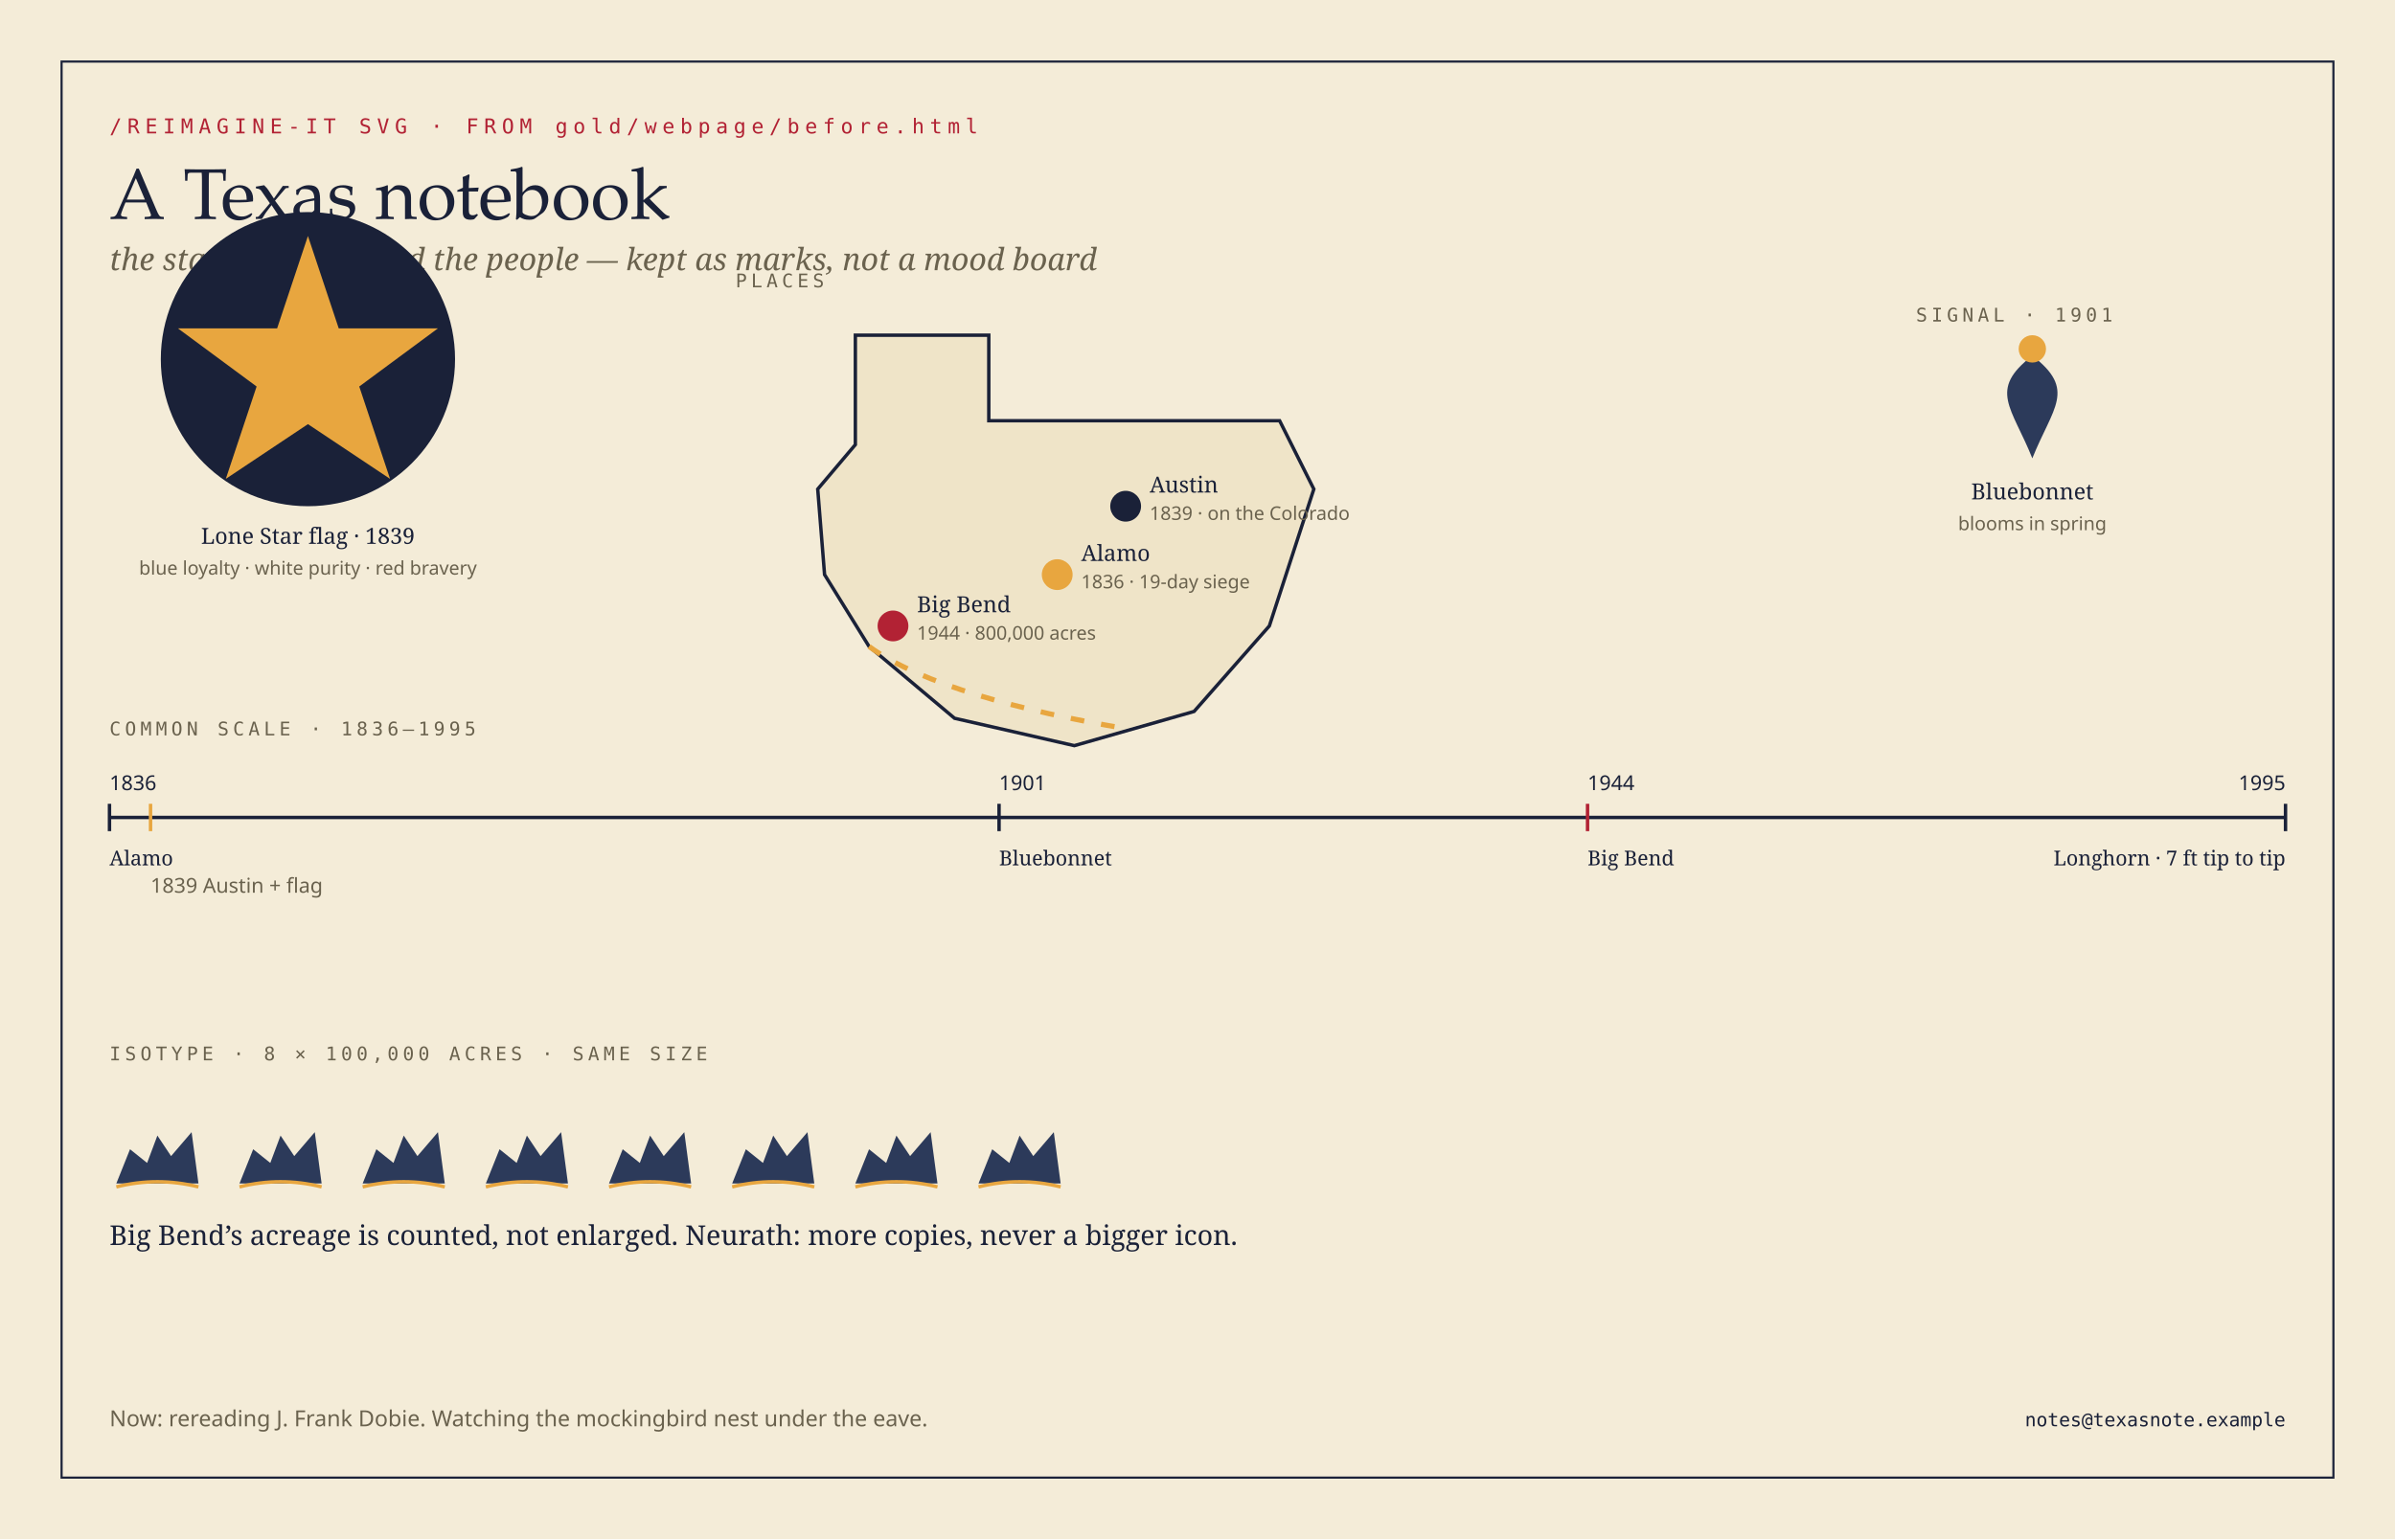
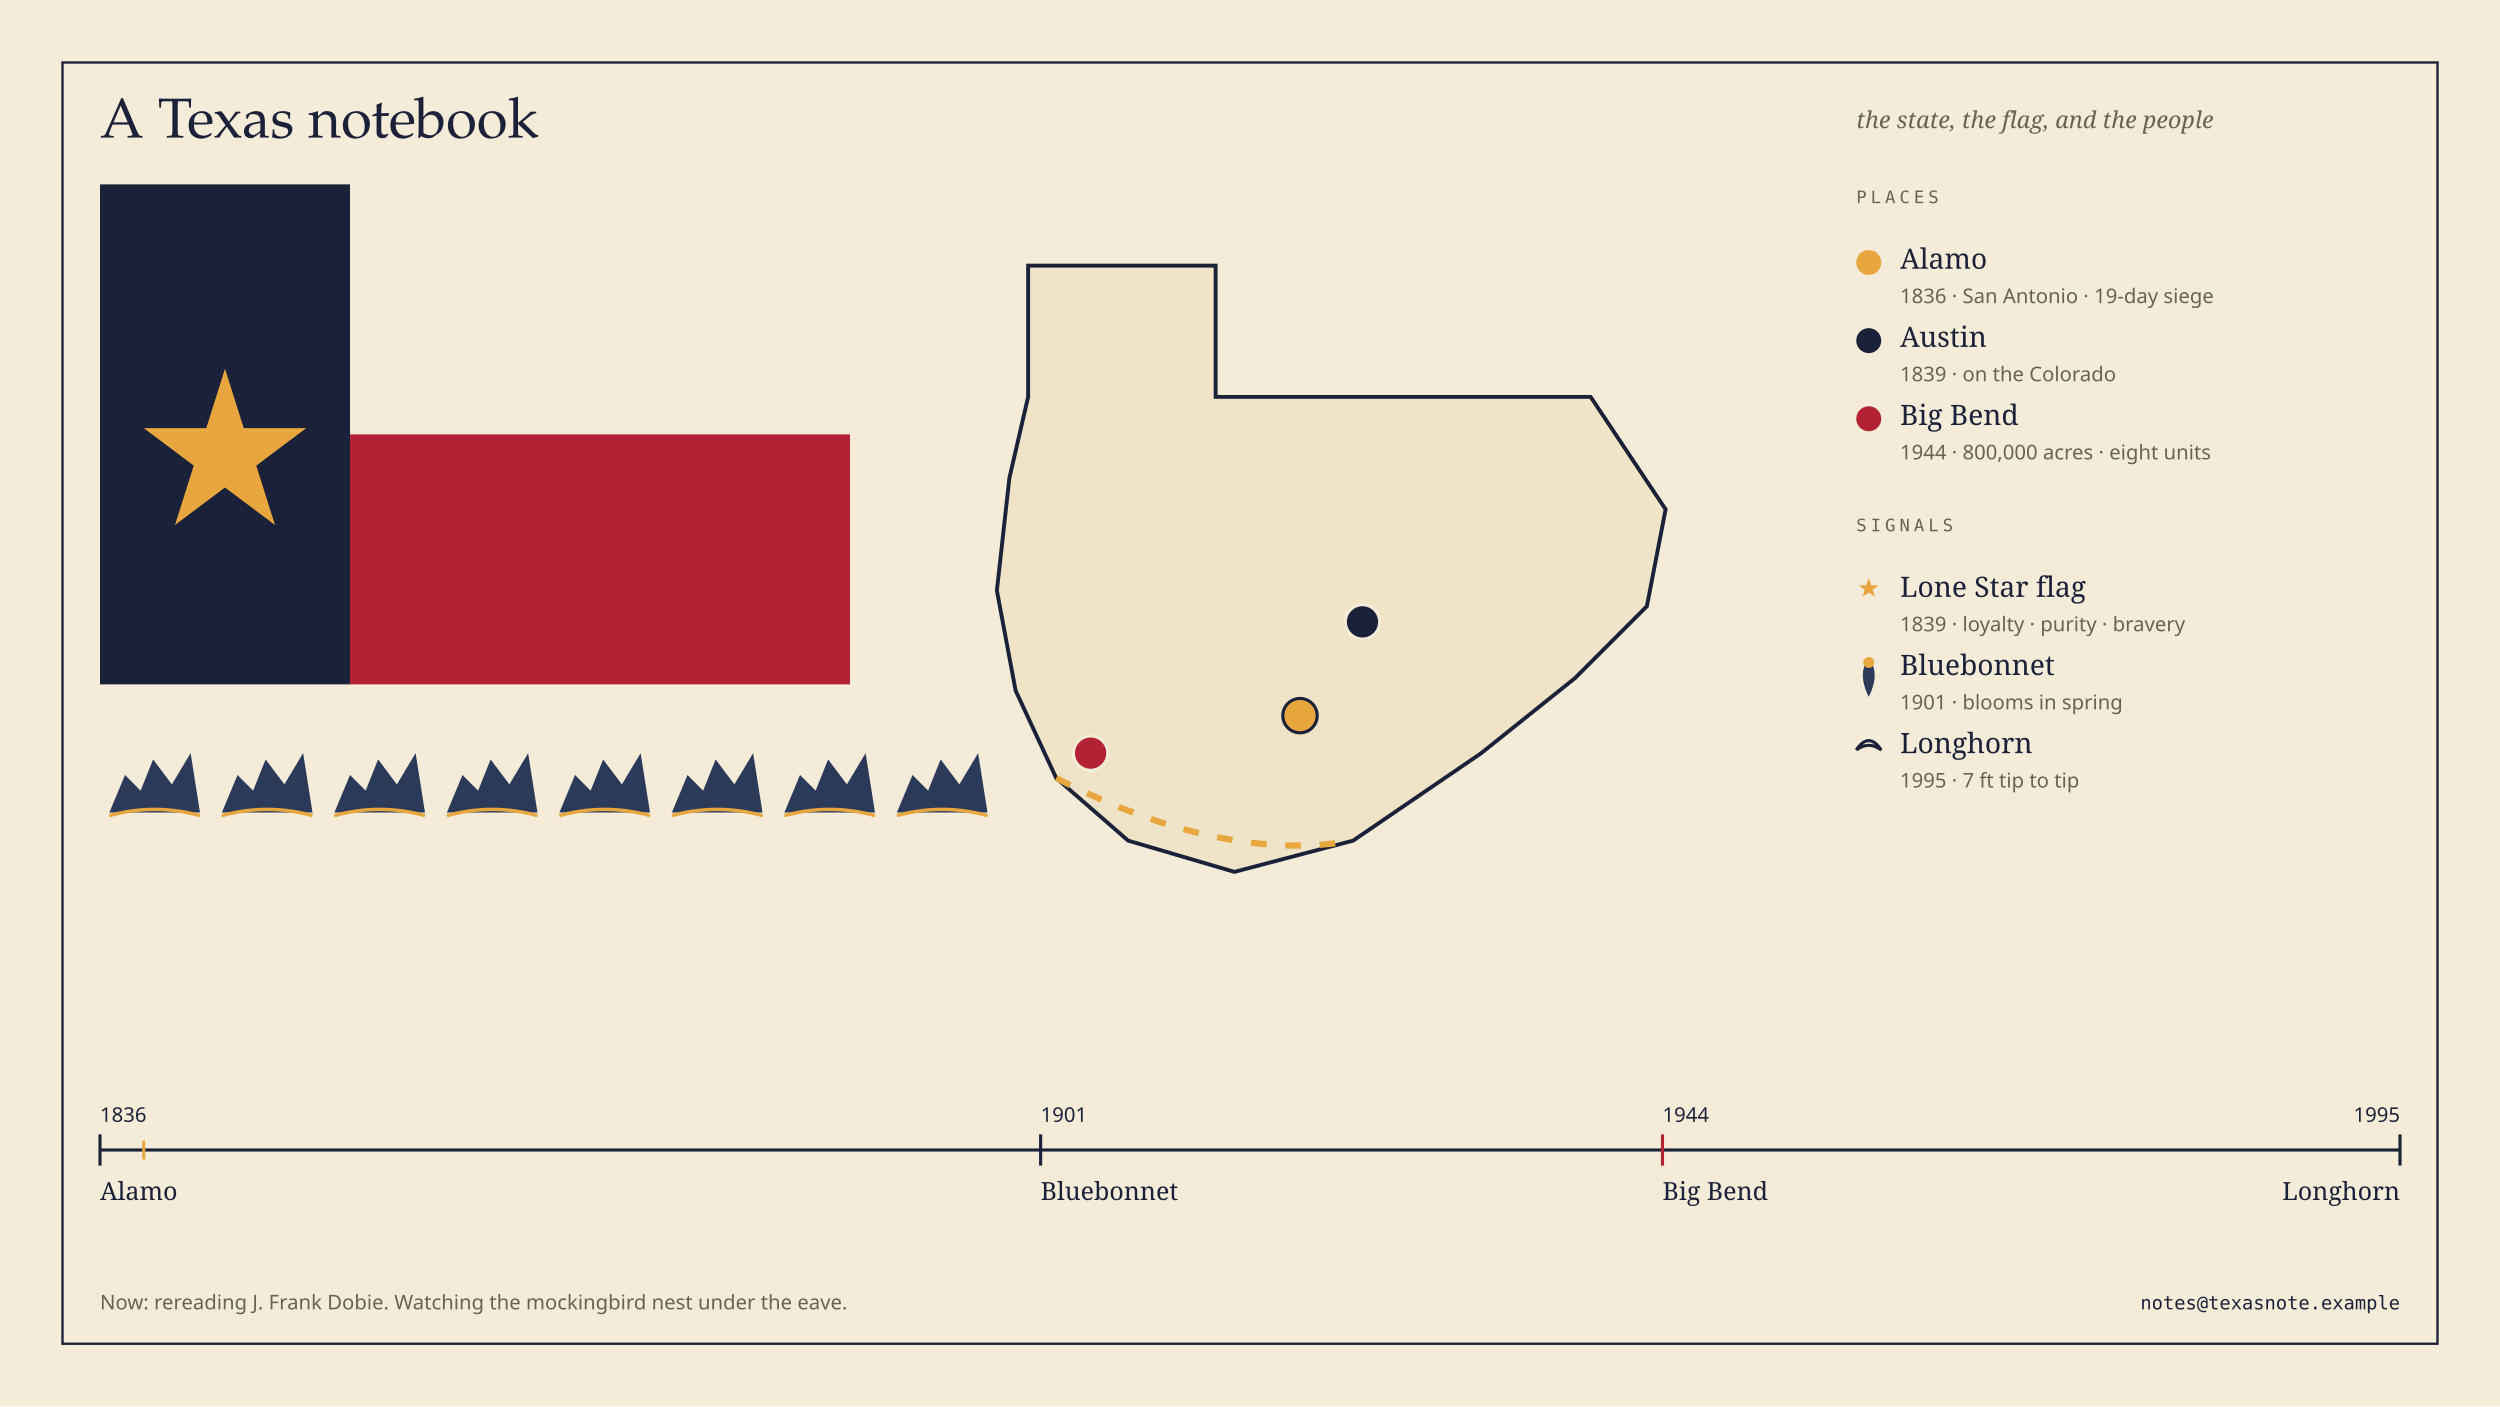
- <svg xmlns="http://www.w3.org/2000/svg" viewBox="0 0 1400 900" role="img" aria-labelledby="title desc">
+ <svg xmlns="http://www.w3.org/2000/svg" viewBox="0 0 1600 900" role="img" aria-labelledby="title desc">
  <style>
-     :root { color-scheme: light; }
-     .pulse { transform-origin: 180px 210px; animation: pulse 2.8s ease-in-out infinite; }
-     .bloom { transform-origin: 1188px 248px; animation: sway 3.2s ease-in-out infinite; }
-     .river { stroke-dasharray: 8 10; animation: flow 6s linear infinite; }
-     @keyframes pulse { 0%,100% { transform: scale(1); } 50% { transform: scale(1.06); } }
-     @keyframes sway { 0%,100% { transform: rotate(-4deg); } 50% { transform: rotate(5deg); } }
-     @keyframes flow { to { stroke-dashoffset: -72; } }
+     .river { stroke-dasharray: 10 12; animation: flow 7s linear infinite; }
+     .star { transform-origin: 80px 168px; animation: pulse 2.8s ease-in-out infinite; }
+     @keyframes pulse { 0%,100% { transform: scale(1); } 50% { transform: scale(1.05); } }
+     @keyframes flow { to { stroke-dashoffset: -88; } }
    @media (prefers-reduced-motion: reduce) {
-       .pulse, .bloom, .river { animation: none; }
+       .river, .star { animation: none; }
    }
  </style>
-   <rect width="1400" height="900" fill="#f4ecd8" />
-   <rect x="36" y="36" width="1328" height="828" fill="none" stroke="#1a2138" stroke-width="1.25" />
-   <text x="64" y="78" fill="#b22234" font-family="ui-monospace, Consolas, monospace" font-size="12" letter-spacing="3.2">/REIMAGINE-IT SVG · FROM gold/webpage/before.html</text>
-   <text x="64" y="128" fill="#1a2138" font-family="Iowan Old Style, Palatino, Georgia, serif" font-size="42">A Texas notebook</text>
-   <text x="64" y="158" fill="#6a624e" font-family="Georgia, serif" font-size="18" font-style="italic">the state, the flag, and the people — kept as marks, not a mood board</text>
-   <g class="pulse" aria-hidden="true">
-     <circle cx="180" cy="210" r="86" fill="#1a2138" />
-     <path d="M180 138 L198 192 L256 192 L210 226 L228 280 L180 248 L132 280 L150 226 L104 192 L162 192 Z" fill="#e8a63f" />
-     <text x="180" y="318" text-anchor="middle" fill="#1a2138" font-family="Georgia, serif" font-size="13">Lone Star flag · 1839</text>
-     <text x="180" y="336" text-anchor="middle" fill="#6a624e" font-family="ui-sans-serif, Segoe UI, sans-serif" font-size="11">blue loyalty · white purity · red bravery</text>
-   </g>
-   <g transform="translate(430,168)" aria-hidden="true">
-     <text x="0" y="0" fill="#6a624e" font-family="ui-monospace, Consolas, monospace" font-size="11" letter-spacing="2.4">PLACES</text>
-     <path d="M70 28 H148 V78 H318 L338 118 L312 198 L268 248 L198 268 L128 252 L78 210 L52 168 L48 118 L70 92 Z" fill="#efe4c8" stroke="#1a2138" stroke-width="2" />
-     <path class="river" d="M78 210 C 108 232, 168 248, 228 258" fill="none" stroke="#e8a63f" stroke-width="3" />
-     <g transform="translate(92,198)">
-       <circle r="9" fill="#b22234" />
-       <text x="14" y="-8" fill="#1a2138" font-family="Georgia, serif" font-size="13">Big Bend</text>
-       <text x="14" y="8" fill="#6a624e" font-family="ui-sans-serif, Segoe UI, sans-serif" font-size="11">1944 · 800,000 acres</text>
-     </g>
-     <g transform="translate(188,168)">
-       <circle r="9" fill="#e8a63f" />
-       <text x="14" y="-8" fill="#1a2138" font-family="Georgia, serif" font-size="13">Alamo</text>
-       <text x="14" y="8" fill="#6a624e" font-family="ui-sans-serif, Segoe UI, sans-serif" font-size="11">1836 · 19-day siege</text>
-     </g>
-     <g transform="translate(228,128)">
-       <circle r="9" fill="#1a2138" />
-       <text x="14" y="-8" fill="#1a2138" font-family="Georgia, serif" font-size="13">Austin</text>
-       <text x="14" y="8" fill="#6a624e" font-family="ui-sans-serif, Segoe UI, sans-serif" font-size="11">1839 · on the Colorado</text>
+   <rect width="1600" height="900" fill="#f4ecd8" />
+   <rect x="40" y="40" width="1520" height="820" fill="none" stroke="#1a2138" stroke-width="1.5" />
+   <text x="64" y="88" fill="#1a2138" font-family="Iowan Old Style, Palatino, Georgia, serif" font-size="36">A Texas notebook</text>
+   <text x="1188" y="82" fill="#6a624e" font-family="Georgia, serif" font-size="15" font-style="italic">the state, the flag, and the people</text>
+   <g transform="translate(64,118)" aria-hidden="true">
+     <rect width="160" height="320" fill="#1a2138" />
+     <rect x="160" width="320" height="160" fill="#f4ecd8" />
+     <rect x="160" y="160" width="320" height="160" fill="#b22234" />
+     <g class="star">
+       <path fill="#e8a63f" d="M80,118 L92,156 L132,156 L100,180 L112,218 L80,194 L48,218 L60,180 L28,156 L68,156 Z" />
    </g>
  </g>
-   <g class="bloom" aria-hidden="true">
-     <text x="1120" y="188" fill="#6a624e" font-family="ui-monospace, Consolas, monospace" font-size="11" letter-spacing="2.4">SIGNAL · 1901</text>
-     <path d="M1188 268 C1176 238, 1162 228, 1188 208 C1214 228, 1200 238, 1188 268 Z" fill="#2c3a5a" />
-     <circle cx="1188" cy="204" r="8" fill="#e8a63f" />
-     <text x="1188" y="292" text-anchor="middle" fill="#1a2138" font-family="Georgia, serif" font-size="13">Bluebonnet</text>
-     <text x="1188" y="310" text-anchor="middle" fill="#6a624e" font-family="ui-sans-serif, Segoe UI, sans-serif" font-size="11">blooms in spring</text>
-   </g>
-   <g transform="translate(64,430)" aria-hidden="true">
-     <text x="0" y="0" fill="#6a624e" font-family="ui-monospace, Consolas, monospace" font-size="11" letter-spacing="2.4">COMMON SCALE · 1836–1995</text>
-     <line x1="0" y1="48" x2="1272" y2="48" stroke="#1a2138" stroke-width="2" />
-     <g font-family="ui-sans-serif, Segoe UI, sans-serif" font-size="12" fill="#1a2138">
-       <g transform="translate(0,48)">
-         <line y1="-8" y2="8" stroke="#1a2138" stroke-width="2" />
-         <text y="-16">1836</text>
-         <text y="28" font-family="Georgia, serif">Alamo</text>
+   <g transform="translate(64,468)" aria-hidden="true">
+     <g fill="#2c3a5a" stroke="none">
+       <g transform="translate(0,0)">
+         <path d="M6 52 L16 28 L26 38 L34 18 L46 34 L58 14 L64 52 Z" />
+         <path d="M6 54 Q35 46 64 54" fill="none" stroke="#e8a63f" stroke-width="2.2" />
      </g>
-       <g transform="translate(24,48)">
-         <line y1="-8" y2="8" stroke="#e8a63f" stroke-width="2" />
-         <text y="44" fill="#6a624e">1839 Austin + flag</text>
+       <g transform="translate(72,0)">
+         <path d="M6 52 L16 28 L26 38 L34 18 L46 34 L58 14 L64 52 Z" />
+         <path d="M6 54 Q35 46 64 54" fill="none" stroke="#e8a63f" stroke-width="2.2" />
      </g>
-       <g transform="translate(520,48)">
-         <line y1="-8" y2="8" stroke="#1a2138" stroke-width="2" />
-         <text y="-16">1901</text>
-         <text y="28" font-family="Georgia, serif">Bluebonnet</text>
+       <g transform="translate(144,0)">
+         <path d="M6 52 L16 28 L26 38 L34 18 L46 34 L58 14 L64 52 Z" />
+         <path d="M6 54 Q35 46 64 54" fill="none" stroke="#e8a63f" stroke-width="2.2" />
      </g>
-       <g transform="translate(864,48)">
-         <line y1="-8" y2="8" stroke="#b22234" stroke-width="2" />
-         <text y="-16">1944</text>
-         <text y="28" font-family="Georgia, serif">Big Bend</text>
+       <g transform="translate(216,0)">
+         <path d="M6 52 L16 28 L26 38 L34 18 L46 34 L58 14 L64 52 Z" />
+         <path d="M6 54 Q35 46 64 54" fill="none" stroke="#e8a63f" stroke-width="2.2" />
      </g>
-       <g transform="translate(1272,48)">
-         <line y1="-8" y2="8" stroke="#1a2138" stroke-width="2" />
-         <text y="-16" text-anchor="end">1995</text>
-         <text y="28" text-anchor="end" font-family="Georgia, serif">Longhorn · 7 ft tip to tip</text>
+       <g transform="translate(288,0)">
+         <path d="M6 52 L16 28 L26 38 L34 18 L46 34 L58 14 L64 52 Z" />
+         <path d="M6 54 Q35 46 64 54" fill="none" stroke="#e8a63f" stroke-width="2.2" />
+       </g>
+       <g transform="translate(360,0)">
+         <path d="M6 52 L16 28 L26 38 L34 18 L46 34 L58 14 L64 52 Z" />
+         <path d="M6 54 Q35 46 64 54" fill="none" stroke="#e8a63f" stroke-width="2.2" />
+       </g>
+       <g transform="translate(432,0)">
+         <path d="M6 52 L16 28 L26 38 L34 18 L46 34 L58 14 L64 52 Z" />
+         <path d="M6 54 Q35 46 64 54" fill="none" stroke="#e8a63f" stroke-width="2.2" />
+       </g>
+       <g transform="translate(504,0)">
+         <path d="M6 52 L16 28 L26 38 L34 18 L46 34 L58 14 L64 52 Z" />
+         <path d="M6 54 Q35 46 64 54" fill="none" stroke="#e8a63f" stroke-width="2.2" />
      </g>
    </g>
  </g>
-   <g transform="translate(64,620)" aria-hidden="true">
-     <text x="0" y="0" fill="#6a624e" font-family="ui-monospace, Consolas, monospace" font-size="11" letter-spacing="2.4">ISOTYPE · 8 × 100,000 ACRES · SAME SIZE</text>
-     <g fill="#2c3a5a" transform="translate(0,24)">
-       <g transform="translate(0,0)">
-         <path d="M4 48 L12 28 L22 36 L28 20 L36 32 L48 18 L52 48 Z" />
-         <path d="M4 50 Q28 44 52 50" fill="none" stroke="#e8a63f" stroke-width="2" />
+   <g transform="translate(580,130)" aria-hidden="true">
+     <path d="M78 40 H 198 V 124 H 438 L 486 196 L 474 258 L 428 304 L 368 352 L 286 408 L 210 428 L 142 408 L 96 368 L 70 312 L 58 248 L 66 176 L 78 124 Z" fill="#efe4c8" stroke="#1a2138" stroke-width="2.5" />
+     <path class="river" d="M96 368 C 150 396, 220 420, 286 408" fill="none" stroke="#e8a63f" stroke-width="4" />
+     <circle cx="118" cy="352" r="11" fill="#b22234" stroke="#f4ecd8" stroke-width="2" />
+     <circle cx="252" cy="328" r="11" fill="#e8a63f" stroke="#1a2138" stroke-width="2" />
+     <circle cx="292" cy="268" r="11" fill="#1a2138" stroke="#f4ecd8" stroke-width="2" />
+   </g>
+   <g transform="translate(1188,130)" font-family="Georgia, serif">
+     <text y="0" fill="#6a624e" font-family="ui-monospace, Consolas, monospace" font-size="11" letter-spacing="2.6">PLACES</text>
+     <g transform="translate(0,28)">
+       <circle cx="8" cy="10" r="8" fill="#e8a63f" />
+       <text x="28" y="14" fill="#1a2138" font-size="18">Alamo</text>
+       <text x="28" y="36" fill="#6a624e" font-family="ui-sans-serif, Segoe UI, sans-serif" font-size="13">1836 · San Antonio · 19-day siege</text>
+     </g>
+     <g transform="translate(0,78)">
+       <circle cx="8" cy="10" r="8" fill="#1a2138" />
+       <text x="28" y="14" fill="#1a2138" font-size="18">Austin</text>
+       <text x="28" y="36" fill="#6a624e" font-family="ui-sans-serif, Segoe UI, sans-serif" font-size="13">1839 · on the Colorado</text>
+     </g>
+     <g transform="translate(0,128)">
+       <circle cx="8" cy="10" r="8" fill="#b22234" />
+       <text x="28" y="14" fill="#1a2138" font-size="18">Big Bend</text>
+       <text x="28" y="36" fill="#6a624e" font-family="ui-sans-serif, Segoe UI, sans-serif" font-size="13">1944 · 800,000 acres · eight units</text>
+     </g>
+     <text y="210" fill="#6a624e" font-family="ui-monospace, Consolas, monospace" font-size="11" letter-spacing="2.6">SIGNALS</text>
+     <g transform="translate(0,238)">
+       <path fill="#e8a63f" d="M8 2 L9.6 6.6 L14.4 6.6 L10.6 9.4 L12 14 L8 11.2 L4 14 L5.4 9.4 L1.6 6.6 L6.4 6.6 Z" />
+       <text x="28" y="14" fill="#1a2138" font-size="18">Lone Star flag</text>
+       <text x="28" y="36" fill="#6a624e" font-family="ui-sans-serif, Segoe UI, sans-serif" font-size="13">1839 · loyalty · purity · bravery</text>
+     </g>
+     <g transform="translate(0,288)">
+       <path d="M8 28 C2 16, 4 8, 8 4 C12 8, 14 16, 8 28 Z" fill="#2c3a5a" />
+       <circle cx="8" cy="6" r="3.5" fill="#e8a63f" />
+       <text x="28" y="14" fill="#1a2138" font-size="18">Bluebonnet</text>
+       <text x="28" y="36" fill="#6a624e" font-family="ui-sans-serif, Segoe UI, sans-serif" font-size="13">1901 · blooms in spring</text>
+     </g>
+     <g transform="translate(0,338)">
+       <path d="M0 12 Q8 0 16 12 Q8 6 0 12" fill="none" stroke="#1a2138" stroke-width="2" />
+       <text x="28" y="14" fill="#1a2138" font-size="18">Longhorn</text>
+       <text x="28" y="36" fill="#6a624e" font-family="ui-sans-serif, Segoe UI, sans-serif" font-size="13">1995 · 7 ft tip to tip</text>
+     </g>
+   </g>
+   <g transform="translate(64,700)" aria-hidden="true">
+     <line x1="0" y1="36" x2="1472" y2="36" stroke="#1a2138" stroke-width="2" />
+     <g font-family="ui-sans-serif, Segoe UI, sans-serif" font-size="13" fill="#1a2138">
+       <g transform="translate(0,36)">
+         <line y1="-10" y2="10" stroke="#1a2138" stroke-width="2" />
+         <text y="-18">1836</text>
+         <text y="32" font-family="Georgia, serif" font-size="16">Alamo</text>
      </g>
-       <g transform="translate(72,0)">
-         <path d="M4 48 L12 28 L22 36 L28 20 L36 32 L48 18 L52 48 Z" />
-         <path d="M4 50 Q28 44 52 50" fill="none" stroke="#e8a63f" stroke-width="2" />
+       <g transform="translate(28,36)">
+         <line y1="-6" y2="6" stroke="#e8a63f" stroke-width="2" />
      </g>
-       <g transform="translate(144,0)">
-         <path d="M4 48 L12 28 L22 36 L28 20 L36 32 L48 18 L52 48 Z" />
-         <path d="M4 50 Q28 44 52 50" fill="none" stroke="#e8a63f" stroke-width="2" />
+       <g transform="translate(602,36)">
+         <line y1="-10" y2="10" stroke="#1a2138" stroke-width="2" />
+         <text y="-18">1901</text>
+         <text y="32" font-family="Georgia, serif" font-size="16">Bluebonnet</text>
      </g>
-       <g transform="translate(216,0)">
-         <path d="M4 48 L12 28 L22 36 L28 20 L36 32 L48 18 L52 48 Z" />
-         <path d="M4 50 Q28 44 52 50" fill="none" stroke="#e8a63f" stroke-width="2" />
+       <g transform="translate(1000,36)">
+         <line y1="-10" y2="10" stroke="#b22234" stroke-width="2" />
+         <text y="-18">1944</text>
+         <text y="32" font-family="Georgia, serif" font-size="16">Big Bend</text>
      </g>
-       <g transform="translate(288,0)">
-         <path d="M4 48 L12 28 L22 36 L28 20 L36 32 L48 18 L52 48 Z" />
-         <path d="M4 50 Q28 44 52 50" fill="none" stroke="#e8a63f" stroke-width="2" />
-       </g>
-       <g transform="translate(360,0)">
-         <path d="M4 48 L12 28 L22 36 L28 20 L36 32 L48 18 L52 48 Z" />
-         <path d="M4 50 Q28 44 52 50" fill="none" stroke="#e8a63f" stroke-width="2" />
-       </g>
-       <g transform="translate(432,0)">
-         <path d="M4 48 L12 28 L22 36 L28 20 L36 32 L48 18 L52 48 Z" />
-         <path d="M4 50 Q28 44 52 50" fill="none" stroke="#e8a63f" stroke-width="2" />
-       </g>
-       <g transform="translate(504,0)">
-         <path d="M4 48 L12 28 L22 36 L28 20 L36 32 L48 18 L52 48 Z" />
-         <path d="M4 50 Q28 44 52 50" fill="none" stroke="#e8a63f" stroke-width="2" />
+       <g transform="translate(1472,36)">
+         <line y1="-10" y2="10" stroke="#1a2138" stroke-width="2" />
+         <text y="-18" text-anchor="end">1995</text>
+         <text y="32" text-anchor="end" font-family="Georgia, serif" font-size="16">Longhorn</text>
      </g>
    </g>
-     <text x="0" y="108" fill="#1a2138" font-family="Georgia, serif" font-size="16">Big Bend’s acreage is counted, not enlarged. Neurath: more copies, never a bigger icon.</text>
  </g>
-   <text x="64" y="834" fill="#6a624e" font-family="ui-sans-serif, Segoe UI, sans-serif" font-size="13">Now: rereading J. Frank Dobie. Watching the mockingbird nest under the eave.</text>
-   <text x="1336" y="834" text-anchor="end" fill="#1a2138" font-family="ui-monospace, Consolas, monospace" font-size="11">notes@texasnote.example</text>
+   <text x="64" y="838" fill="#6a624e" font-family="ui-sans-serif, Segoe UI, sans-serif" font-size="13">Now: rereading J. Frank Dobie. Watching the mockingbird nest under the eave.</text>
+   <text x="1536" y="838" text-anchor="end" fill="#1a2138" font-family="ui-monospace, Consolas, monospace" font-size="12">notes@texasnote.example</text>
</svg>
